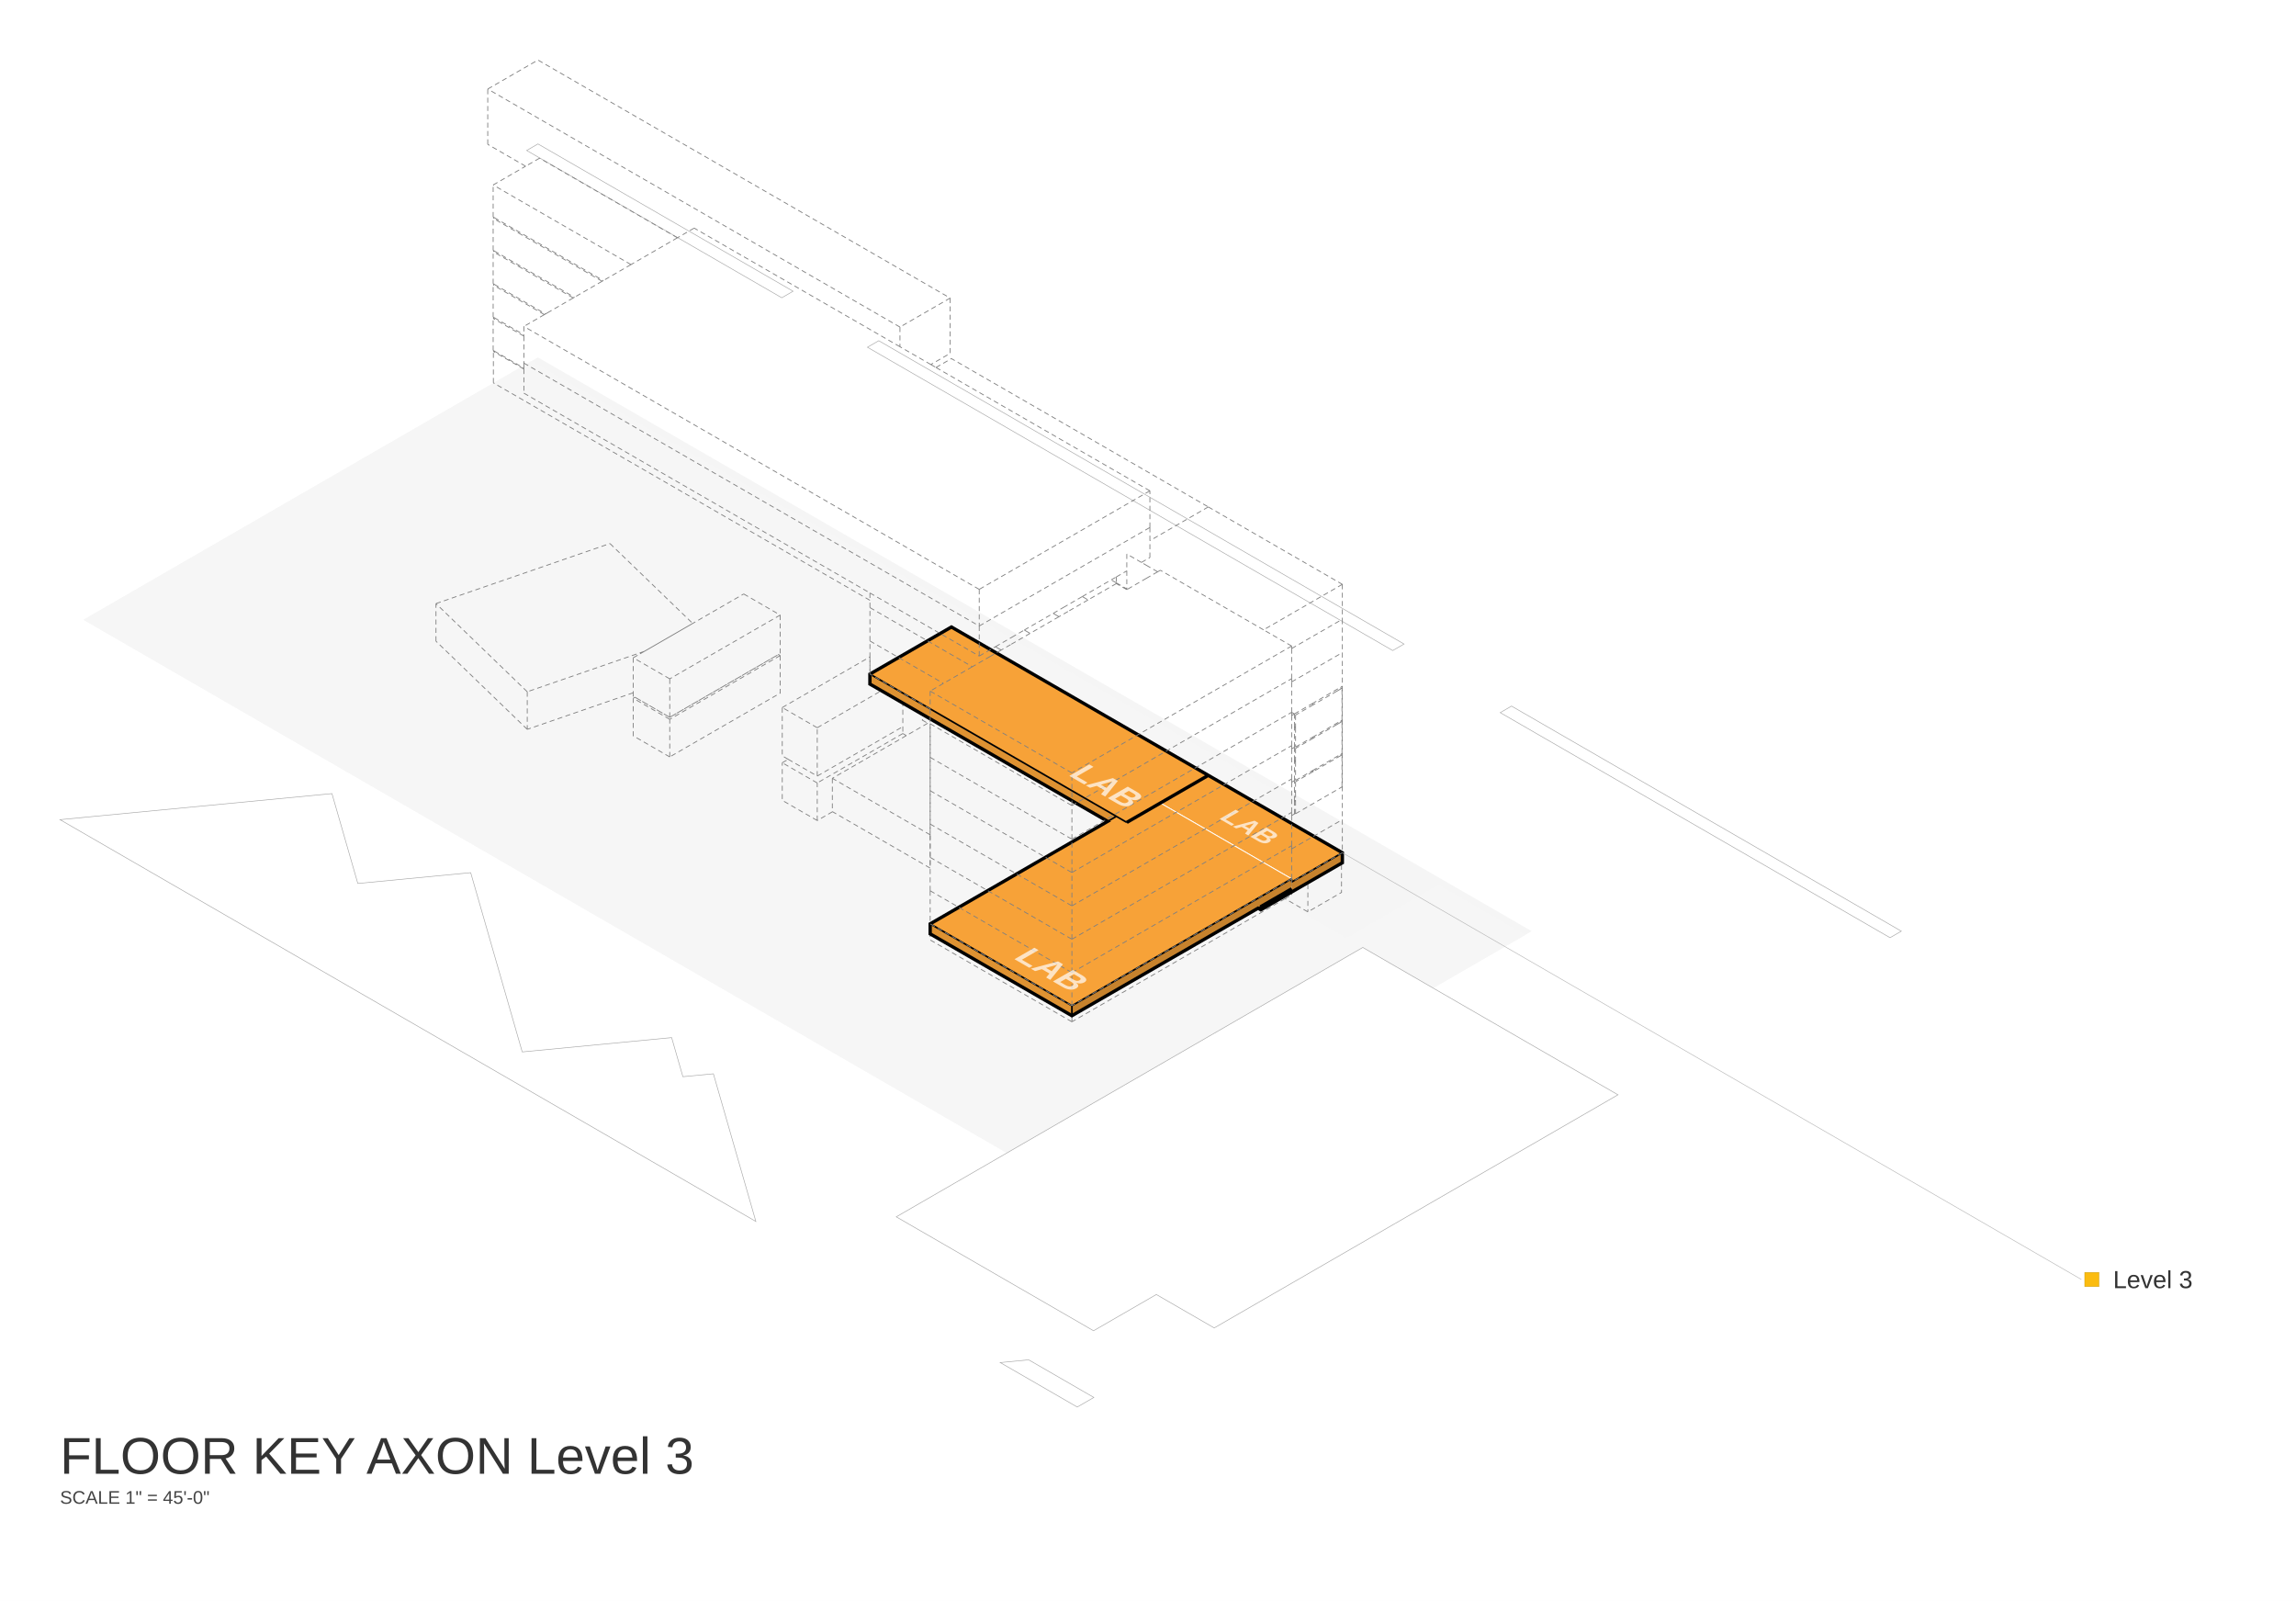
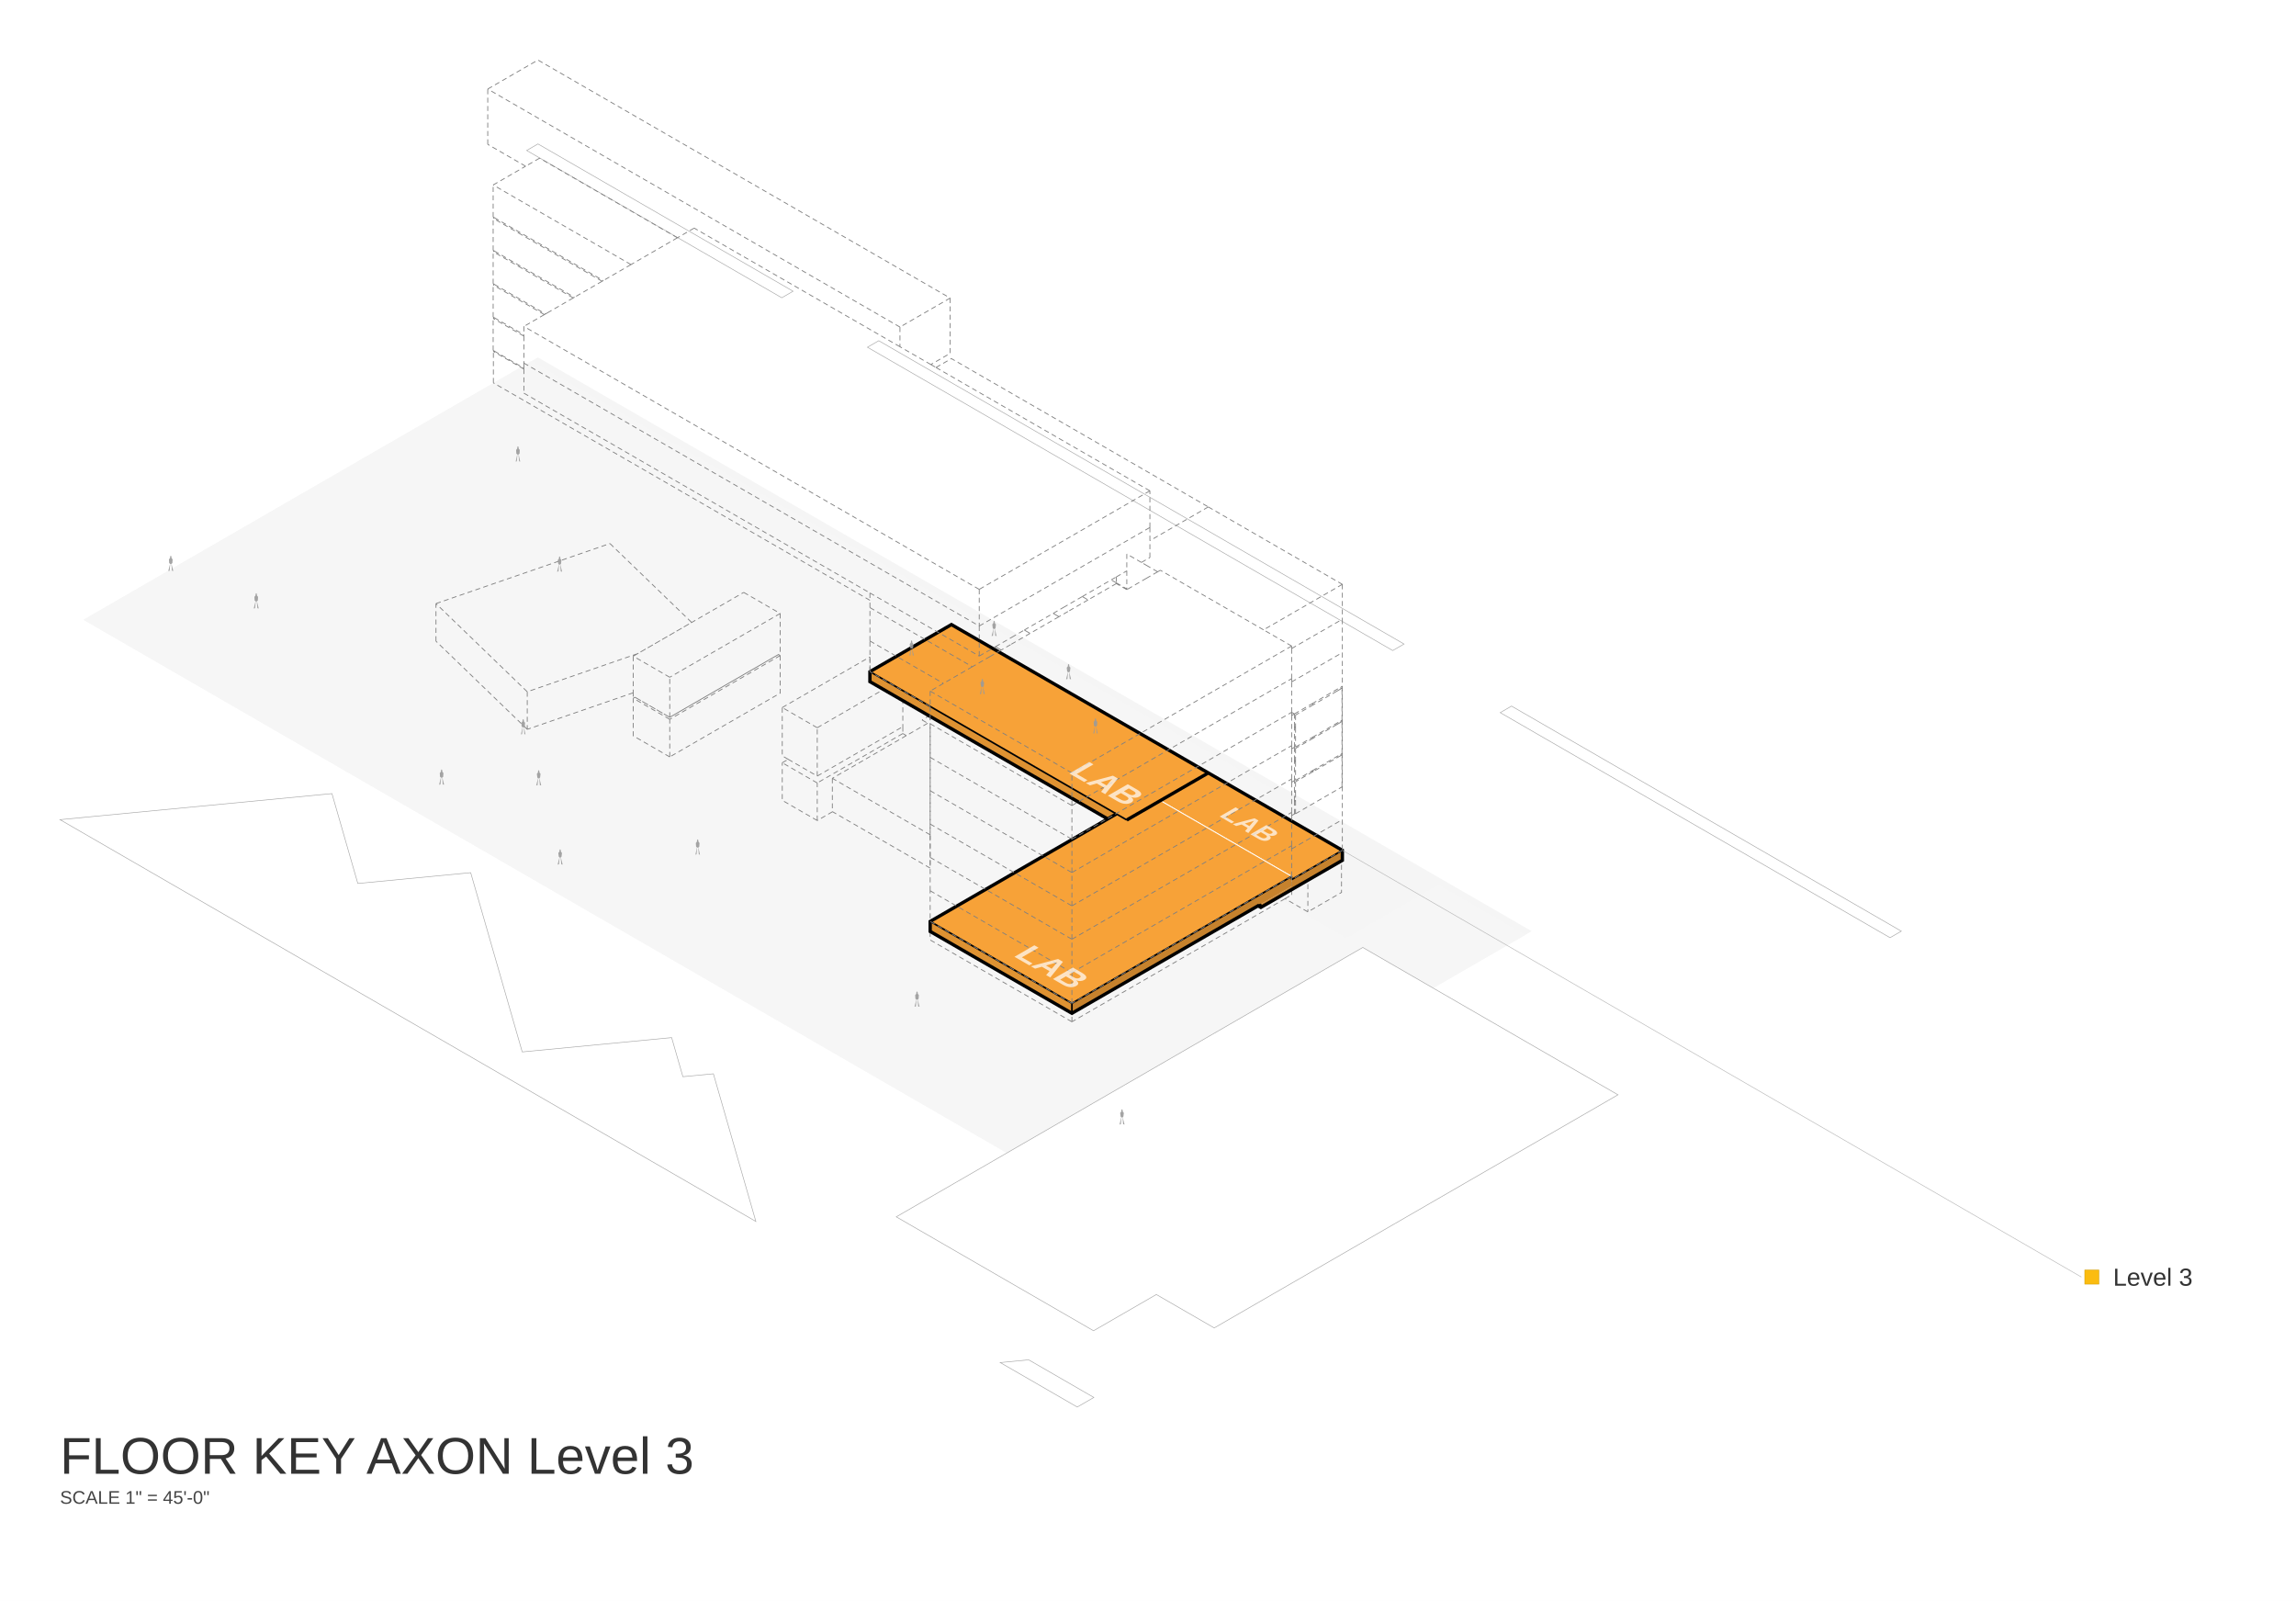
<svg xmlns="http://www.w3.org/2000/svg" width="1377" height="960" viewBox="0 0 1377 960">
  <rect width="100%" height="100%" fill="#FFFFFF" />
  <g id="AXON_SITE">
    <path id="AXK_L3_SITE" fill="#F5F5F5" stroke="none" stroke-width="0" fill-rule="evenodd" d="M646.061,715.731 L50.097,371.655 L322.635,214.307 L918.598,558.383 Z" />
    <path id="AXK_L3_BG_000" fill="#F6F6F6" stroke="none" stroke-width="0.35" fill-rule="evenodd" d="M318.848,216.493 L763.922,473.454 L762.217,474.439 L761.135,475.063 L708.615,505.386 L807.451,562.449 L859.972,532.126 L861.208,531.412 L862.758,530.517 L914.811,560.569 L646.061,715.731 L50.097,371.655 Z" />
  </g>
  <g id="AXON_CONTEXT">
    <path id="AXK_L3_CONTEXT_001" fill="#FFFFFF" stroke="#A6A6A6" stroke-width="0.35" fill-rule="evenodd" d="M36,491.515 L56.107,489.58 L199.09,475.88 L214.593,529.779 L282.293,523.291 L313.201,630.789 L402.814,622.201 L409.556,645.647 L427.854,643.897 L442.96,696.429 L453.323,732.454 Z M599.866,817.059 L616.934,815.423 L656.012,837.985 L646.061,843.73 Z" />
    <path id="AXK_L3_CONTEXT_002" fill="#FFFFFF" stroke="#A6A6A6" stroke-width="0.35" fill-rule="evenodd" d="M1133.523,562.296 L1048.607,513.27 L899.741,427.324 L906.519,423.41 L1140.301,558.383 Z" />
    <path id="AXK_L3_CONTEXT_003" fill="#FFFFFF" stroke="#A6A6A6" stroke-width="0.35" fill-rule="evenodd" d="M842.047,386.187 L835.268,390.101 L520.243,208.223 L527.022,204.309 Z M475.633,174.64 L468.855,178.554 L315.856,90.221 L322.635,86.308 Z" />
    <path id="AXK_L3_CONTEXT_004" fill="#FFFFFF" stroke="#A6A6A6" stroke-width="0.35" fill-rule="evenodd" d="M728.208,796.302 L693.49,776.258 L655.844,797.993 L538.982,730.523 L537.523,729.681 L572.769,709.332 L780.134,589.611 L808.024,573.509 L817.316,568.144 L970.355,656.5 Z" />
  </g>
  <g id="AXON_GHOST_BELOW">
-     <path id="AXK_L3_GHOST_BELOW" fill="none" stroke="#808080" stroke-width="0.5" stroke-dasharray="3 2" fill-rule="evenodd" d="M365.813,325.928 L415.436,373.844 L386.474,390.565 M386.474,390.565 L316.216,414.814 M316.216,414.814 L261.467,361.946 M261.467,361.946 L365.813,325.928 M261.467,384.487 L261.467,361.946 M316.216,414.814 L316.216,437.355 M316.216,437.355 L261.467,384.487 M386.474,390.565 L379.779,394.431 M379.779,394.431 L379.779,415.417 M379.779,415.417 L316.216,437.355 M380.833,418.095 L401.668,430.124 M401.668,430.124 L466.872,392.478 L467.927,393.087 M467.927,393.087 L401.668,431.342 M401.668,431.342 L379.779,418.704 M379.779,418.704 L380.833,418.095 M467.927,393.087 L467.927,415.628 L401.668,453.882 M401.668,453.882 L401.668,431.342 M446.038,356.176 L467.927,368.814 M467.927,368.814 L401.668,407.068 M401.668,407.068 L379.779,394.431 M379.779,394.431 L446.038,356.176 M467.927,368.814 L467.927,391.869 L401.668,430.124 M401.668,430.124 L401.668,407.068 M401.668,453.882 L379.779,441.245 L379.779,418.704 M401.668,430.124 L379.779,417.486 L379.779,415.417 M472.728,455.323 L490.135,465.373 M490.135,465.373 L541.455,435.743 M541.455,435.743 L541.455,439.869 M541.455,439.869 L541.455,439.869 M541.455,439.869 L490.135,469.499 M490.135,469.499 L469.155,457.386 M469.155,457.386 L472.728,455.323 M490.135,492.04 L490.135,469.499 M541.455,439.869 L543.574,441.092 M543.574,441.092 L499.186,466.719 M499.186,466.719 L499.186,486.683 M499.186,486.683 L499.3,486.748 M499.3,486.748 L490.135,492.04 M490.135,492.04 L469.155,479.927 L469.155,457.386 M490.135,465.373 L490.135,436.391 M490.135,436.391 L533.804,411.179 M533.804,411.179 L541.455,415.596 M541.455,415.596 L541.455,435.743 M521.725,393.927 L521.725,404.205 L533.804,411.179 M490.135,436.391 L469.155,424.278 M469.155,424.278 L521.725,393.927 M541.455,415.596 L557.858,425.066 L557.858,428.909 M557.858,428.909 L552.984,431.722 M552.984,431.722 L556.394,433.691 M556.394,433.691 L543.574,441.092 M543.574,441.092 L541.455,439.869 M557.858,428.909 L557.858,433.982 L557.858,454.14 L557.858,474.14 L557.858,494.14 L557.858,500.593 M557.858,500.593 L499.186,466.719 M472.728,455.323 L469.155,453.26 L469.155,424.278 M557.858,500.593 L557.858,514.141 L557.858,520.556 L499.3,486.748 M804.56,513.556 L784.375,525.209 M784.375,525.209 L782.716,524.251 M782.716,524.251 L802.9,512.598 L804.56,513.556 M770.696,538.913 L774.642,536.635 M774.642,536.635 L774.642,528.913 M774.642,528.913 L782.716,524.251 M784.375,525.209 L784.375,546.81 M784.375,546.81 L770.696,538.913 M804.56,513.556 L804.56,535.157 L784.375,546.81 M770.696,538.913 L642.86,612.718 M642.86,612.718 L642.86,603.07 M642.86,603.07 L774.642,526.986 L774.642,528.913 M642.86,612.718 L557.858,563.642 L557.858,553.994 L642.86,603.07" />
+     <path id="AXK_L3_GHOST_BELOW" fill="none" stroke="#808080" stroke-width="0.5" stroke-dasharray="3 2" fill-rule="evenodd" d="M365.813,325.928 L414.823,373.253 L382.405,391.969 M382.405,391.969 L316.216,414.814 M316.216,414.814 L261.467,361.946 M261.467,361.946 L365.813,325.928 M261.467,384.487 L261.467,361.946 M316.216,414.814 L316.216,437.355 M316.216,437.355 L261.467,384.487 M382.405,391.969 L379.779,393.486 M379.779,393.486 L379.779,415.417 M379.779,415.417 L316.216,437.355 M380.833,418.095 L401.668,430.124 M401.668,430.124 L466.872,392.478 L467.927,393.087 M467.927,393.087 L401.668,431.342 M401.668,431.342 L379.779,418.704 M379.779,418.704 L380.833,418.095 M467.927,393.087 L467.927,415.628 L401.668,453.882 M401.668,453.882 L401.668,431.342 M446.038,355.231 L467.927,367.869 M467.927,367.869 L401.668,406.123 M401.668,406.123 L379.779,393.486 M379.779,393.486 L446.038,355.231 M467.927,367.869 L467.927,391.869 L401.668,430.124 M401.668,430.124 L401.668,406.123 M401.668,453.882 L379.779,441.245 L379.779,418.704 M401.668,430.124 L379.779,417.486 L379.779,415.417 M472.728,455.323 L490.135,465.373 M490.135,465.373 L541.455,435.743 M541.455,435.743 L541.455,439.869 M541.455,439.869 L541.455,439.869 M541.455,439.869 L490.135,469.499 M490.135,469.499 L469.155,457.386 M469.155,457.386 L472.728,455.323 M490.135,492.04 L490.135,469.499 M541.455,439.869 L543.574,441.092 M543.574,441.092 L499.186,466.719 M499.186,466.719 L499.186,486.683 M499.186,486.683 L499.3,486.748 M499.3,486.748 L490.135,492.04 M490.135,492.04 L469.155,479.927 L469.155,457.386 M490.135,465.373 L490.135,436.391 M490.135,436.391 L535.064,410.451 M535.064,410.451 L541.455,414.142 M541.455,414.142 L541.455,435.743 M521.725,393.927 L521.725,402.751 L535.064,410.451 M490.135,436.391 L469.155,424.278 M469.155,424.278 L521.725,393.927 M541.455,414.142 L557.858,423.612 L557.858,428.909 M557.858,428.909 L552.984,431.722 M552.984,431.722 L556.394,433.691 M556.394,433.691 L543.574,441.092 M543.574,441.092 L541.455,439.869 M557.858,428.909 L557.858,433.982 L557.858,454.14 L557.858,474.14 L557.858,494.14 L557.858,500.593 M557.858,500.593 L499.186,466.719 M472.728,455.323 L469.155,453.26 L469.155,424.278 M557.858,500.593 L557.858,514.141 L557.858,520.556 L499.3,486.748 M804.56,513.556 L784.375,525.209 M784.375,525.209 L781.456,523.524 M781.456,523.524 L801.641,511.871 L804.56,513.556 M770.696,538.913 L774.642,536.635 M774.642,536.635 L774.642,527.459 M774.642,527.459 L781.456,523.524 M784.375,525.209 L784.375,546.81 M784.375,546.81 L770.696,538.913 M804.56,513.556 L804.56,535.157 L784.375,546.81 M770.696,538.913 L642.86,612.718 M642.86,612.718 L642.86,601.616 M642.86,601.616 L774.642,525.532 L774.642,527.459 M642.86,612.718 L557.858,563.642 L557.858,552.54 L642.86,601.616" />
  </g>
  <g id="PD_PROGRAM">
-     <path id="AXK_L3_L3_L01_LAB_01_TOP" fill="#F7A238" stroke="#FFFFFF" stroke-width="0.5" fill-rule="evenodd" d="M724.667,464.931 L675.787,493.152 L521.725,404.205 L570.605,375.985 Z" />
-     <path id="AXK_L3_L3_L01_LAB_01_SIDE_001" fill="#DE9232" stroke="none" stroke-width="0" fill-rule="evenodd" d="M521.725,410.205 L521.725,404.205 L675.787,493.152 L669.514,489.53 L664.318,492.53 Z" />
-     <path id="AXK_L3_L3_L03_LAB_01_TOP" fill="#F7A238" stroke="#FFFFFF" stroke-width="0.5" fill-rule="evenodd" d="M805.064,511.348 L774.642,528.913 L774.642,526.986 L695.913,481.532 L724.667,464.931 Z" />
-     <path id="AXK_L3_L3_L03_LAB_01_SIDE_003" fill="#C6822D" stroke="none" stroke-width="0" fill-rule="evenodd" d="M805.064,511.348 L805.064,517.349 L756.185,545.569 L756.185,543.642 L774.642,532.986 L774.642,528.913 Z" />
-     <path id="AXK_L3_L3_L03_LAB_01_SIDE_002" fill="#DE9232" stroke="none" stroke-width="0" fill-rule="evenodd" d="M756.185,545.569 L754.516,544.606 L756.185,543.642 Z" />
-     <path id="AXK_L3_L3_L02_LAB_01_TOP" fill="#F7A238" stroke="#FFFFFF" stroke-width="0.5" fill-rule="evenodd" d="M774.642,526.986 L642.86,603.07 L557.858,553.994 L669.514,489.53 L675.787,493.152 L695.913,481.532 Z" />
-     <path id="AXK_L3_L3_L02_LAB_01_SIDE_002" fill="#C6822D" stroke="none" stroke-width="0" fill-rule="evenodd" d="M774.642,526.986 L774.642,532.986 L642.86,609.07 L642.86,603.07 Z" />
-     <path id="AXK_L3_L3_L02_LAB_01_SIDE_001" fill="#DE9232" stroke="none" stroke-width="0" fill-rule="evenodd" d="M557.858,559.994 L642.86,609.07 L642.86,603.07 L557.858,553.994 Z" />
-     <path id="AXK_L3_FOLDS" fill="none" stroke="#000000" stroke-width="1" fill-rule="evenodd" d="M774.642,526.986 L642.86,603.07 M642.86,603.07 L557.858,553.994 M557.858,553.994 L664.318,492.53 M664.318,492.53 L669.514,489.53 M669.514,489.53 L675.787,493.152 M675.787,493.152 L695.913,481.532 L724.667,464.931 M724.667,464.931 L805.064,511.348 M805.064,511.348 L774.642,528.913 M774.642,528.913 L774.642,526.986 M724.667,464.931 L675.787,493.152 M675.787,493.152 L521.725,404.205 M521.725,404.205 L570.605,375.985 L724.667,464.931 M557.858,559.994 L557.858,553.994 M642.86,603.07 L642.86,609.07 M642.86,609.07 L557.858,559.994 M756.185,545.569 L754.516,544.606 M754.516,544.606 L755.958,543.773 M755.958,543.773 L756.185,543.642 M756.185,543.642 L756.185,545.569 M521.725,410.205 L521.725,404.205 M669.514,489.53 L664.318,492.53 L664.318,492.53 M664.318,492.53 L521.725,410.205 M805.064,511.348 L805.064,517.349 L756.185,545.569 M756.185,543.642 L774.642,532.986 L755.958,543.773 M754.516,544.606 L642.86,609.07" />
-     <path id="AXK_L3_OUTLINE" fill="none" stroke="#000000" stroke-width="2" fill-rule="evenodd" d="M756.185,545.569 L754.516,544.606 L642.86,609.07 L557.858,559.994 L557.858,553.994 L664.318,492.53 L521.725,410.205 L521.725,404.205 L570.605,375.985 L724.667,464.931 L805.064,511.348 L805.064,517.349 Z M724.667,464.931 L675.787,493.152 L695.913,481.532 Z M774.642,532.986 L755.958,543.773 L756.185,543.642 Z" />
+     <path id="AXK_L3_L3_L01_LAB_01_TOP" fill="#F7A238" stroke="#FFFFFF" stroke-width="0.5" fill-rule="evenodd" d="M724.667,463.477 L675.787,491.698 L521.725,402.751 L570.605,374.531 Z" />
+     <path id="AXK_L3_L3_L01_LAB_01_SIDE_001" fill="#DE9232" stroke="none" stroke-width="0" fill-rule="evenodd" d="M521.725,408.751 L521.725,402.751 L675.787,491.698 L669.514,488.076 L664.318,491.076 Z" />
+     <path id="AXK_L3_L3_L03_LAB_01_TOP" fill="#F7A238" stroke="#FFFFFF" stroke-width="0.5" fill-rule="evenodd" d="M805.064,509.894 L774.642,527.459 L774.642,525.532 L695.913,480.078 L724.667,463.477 Z" />
+     <path id="AXK_L3_L3_L03_LAB_01_SIDE_003" fill="#C6822D" stroke="none" stroke-width="0" fill-rule="evenodd" d="M805.064,509.894 L805.064,515.894 L756.185,544.115 L756.185,542.188 L774.642,531.532 L774.642,527.459 Z" />
+     <path id="AXK_L3_L3_L03_LAB_01_SIDE_002" fill="#DE9232" stroke="none" stroke-width="0" fill-rule="evenodd" d="M756.185,544.115 L754.516,543.151 L756.185,542.188 Z" />
+     <path id="AXK_L3_L3_L02_LAB_01_TOP" fill="#F7A238" stroke="#FFFFFF" stroke-width="0.5" fill-rule="evenodd" d="M774.642,525.532 L642.86,601.616 L557.858,552.54 L669.514,488.076 L675.787,491.698 L695.913,480.078 Z" />
+     <path id="AXK_L3_L3_L02_LAB_01_SIDE_002" fill="#C6822D" stroke="none" stroke-width="0" fill-rule="evenodd" d="M774.642,525.532 L774.642,531.532 L642.86,607.616 L642.86,601.616 Z" />
+     <path id="AXK_L3_L3_L02_LAB_01_SIDE_001" fill="#DE9232" stroke="none" stroke-width="0" fill-rule="evenodd" d="M557.858,558.54 L642.86,607.616 L642.86,601.616 L557.858,552.54 Z" />
+     <path id="AXK_L3_FOLDS" fill="none" stroke="#000000" stroke-width="1" fill-rule="evenodd" d="M774.642,525.532 L642.86,601.616 M642.86,601.616 L557.858,552.54 M557.858,552.54 L669.514,488.076 M669.514,488.076 L675.787,491.698 M675.787,491.698 L695.913,480.078 L724.667,463.477 M724.667,463.477 L805.064,509.894 M805.064,509.894 L774.642,527.459 M774.642,527.459 L774.642,525.532 M724.667,463.477 L675.787,491.698 M675.787,491.698 L521.725,402.751 M521.725,402.751 L570.605,374.531 L724.667,463.477 M557.858,558.54 L557.858,552.54 M642.86,601.616 L642.86,607.616 M642.86,607.616 L557.858,558.54 M756.185,544.115 L754.516,543.151 M754.516,543.151 L756.185,542.188 M756.185,542.188 L756.185,544.115 M521.725,408.751 L521.725,402.751 M669.514,488.076 L664.318,491.076 L521.725,408.751 M805.064,509.894 L805.064,515.894 L756.185,544.115 M754.516,543.151 L642.86,607.616" />
+     <path id="AXK_L3_OUTLINE" fill="none" stroke="#000000" stroke-width="2" fill-rule="evenodd" d="M756.185,544.115 L754.516,543.151 L642.86,607.616 L557.858,558.54 L557.858,552.54 L669.514,488.076 L664.318,491.076 L521.725,408.751 L521.725,402.751 L570.605,374.531 L724.667,463.477 L805.064,509.894 L805.064,515.894 Z M724.667,463.477 L675.787,491.698 L695.913,480.078 Z" />
+   </g>
+   <g id="ENTOURAGE">
+     <path id="AXK_L3_PERSON_001" fill="#9A9A9A" stroke="none" stroke-width="0" opacity="0.9" fill-rule="evenodd" d="M309.271,276.804 L310.204,272.572 L311.065,272.572 L311.998,276.804 L311.304,276.62 L310.97,272.572 L311.592,272.02 L311.735,269.812 L311.113,269.076 L311.017,268.524 L311.017,268.064 L310.635,267.604 L310.252,268.064 L310.252,268.524 L310.156,269.076 L309.534,269.812 L309.678,272.02 L310.3,272.572 L309.965,276.62 Z" />
+     <path id="AXK_L3_PERSON_002" fill="#9A9A9A" stroke="none" stroke-width="0" opacity="0.9" fill-rule="evenodd" d="M100.918,342.411 L101.995,338.179 L102.856,338.179 L103.932,342.411 L103.095,342.227 L102.76,338.179 L103.382,337.627 L103.526,335.419 L102.904,334.683 L102.808,334.131 L102.808,333.671 L102.425,333.211 L102.042,333.671 L102.042,334.131 L101.947,334.683 L101.325,335.419 L101.468,337.627 L102.09,338.179 L101.755,342.227 Z" />
+     <path id="AXK_L3_PERSON_003" fill="#9A9A9A" stroke="none" stroke-width="0" opacity="0.9" fill-rule="evenodd" d="M334.119,342.822 L335.195,338.59 L336.057,338.59 L337.133,342.822 L336.296,342.638 L335.961,338.59 L336.463,338.038 L336.726,335.83 L336.104,335.094 L336.009,334.542 L336.009,334.082 L335.626,333.622 L335.243,334.082 L335.243,334.542 L335.148,335.094 L334.526,335.83 L334.789,338.038 L335.291,338.59 L334.956,342.638 Z" />
+     <path id="AXK_L3_PERSON_004" fill="#9A9A9A" stroke="none" stroke-width="0" opacity="0.9" fill-rule="evenodd" d="M155.183,364.893 L154.106,360.661 L153.245,360.661 L152.169,364.893 L153.006,364.709 L153.341,360.661 L152.719,360.108 L152.575,357.9 L153.197,357.164 L153.293,356.612 L153.293,356.152 L153.676,355.692 L154.059,356.152 L154.059,356.612 L154.154,357.164 L154.776,357.9 L154.633,360.108 L154.011,360.661 L154.346,364.709 Z" />
+     <path id="AXK_L3_PERSON_005" fill="#9A9A9A" stroke="none" stroke-width="0" opacity="0.9" fill-rule="evenodd" d="M594.704,381.417 L595.781,377.185 L596.642,377.185 L597.718,381.417 L596.881,381.233 L596.546,377.185 L597.049,376.633 L597.312,374.425 L596.69,373.689 L596.594,373.137 L596.594,372.677 L596.211,372.217 L595.829,372.677 L595.829,373.137 L595.733,373.689 L595.111,374.425 L595.374,376.633 L595.877,377.185 L595.542,381.233 Z" />
+     <path id="AXK_L3_PERSON_006" fill="#9A9A9A" stroke="none" stroke-width="0" opacity="0.9" fill-rule="evenodd" d="M545.355,393.158 L546.288,388.926 L547.149,388.926 L548.082,393.158 L547.388,392.974 L547.053,388.926 L547.675,388.374 L547.819,386.166 L547.197,385.43 L547.101,384.878 L547.101,384.418 L546.718,383.958 L546.335,384.418 L546.335,384.878 L546.24,385.43 L545.618,386.166 L545.761,388.374 L546.383,388.926 L546.048,392.974 Z" />
+     <path id="AXK_L3_PERSON_007" fill="#9A9A9A" stroke="none" stroke-width="0" opacity="0.9" fill-rule="evenodd" d="M639.356,407.356 L640.432,403.124 L641.294,403.124 L642.37,407.356 L641.533,407.172 L641.198,403.124 L641.7,402.572 L641.963,400.364 L641.341,399.628 L641.246,399.076 L641.246,398.616 L640.863,398.156 L640.48,398.616 L640.48,399.076 L640.385,399.628 L639.763,400.364 L640.026,402.572 L640.528,403.124 L640.193,407.172 Z" />
+     <path id="AXK_L3_PERSON_008" fill="#9A9A9A" stroke="none" stroke-width="0" opacity="0.9" fill-rule="evenodd" d="M587.62,416.244 L588.697,412.012 L589.558,412.012 L590.634,416.244 L589.797,416.06 L589.462,412.012 L589.964,411.46 L590.228,409.252 L589.606,408.516 L589.51,407.964 L589.51,407.504 L589.127,407.044 L588.745,407.504 L588.745,407.964 L588.649,408.516 L588.027,409.252 L588.29,411.46 L588.792,412.012 L588.458,416.06 Z" />
+     <path id="AXK_L3_PERSON_009" fill="#9A9A9A" stroke="none" stroke-width="0" opacity="0.9" fill-rule="evenodd" d="M658.36,439.878 L657.428,435.646 L656.566,435.646 L655.634,439.878 L656.327,439.694 L656.662,435.646 L656.04,435.094 L655.897,432.886 L656.519,432.15 L656.614,431.598 L656.614,431.138 L656.997,430.678 L657.38,431.138 L657.38,431.598 L657.475,432.15 L658.097,432.886 L657.954,435.094 L657.332,435.646 L657.667,439.694 Z" />
+     <path id="AXK_L3_PERSON_010" fill="#9A9A9A" stroke="none" stroke-width="0" opacity="0.9" fill-rule="evenodd" d="M315.155,440.386 L314.222,436.154 L313.361,436.154 L312.428,440.386 L313.122,440.202 L313.457,436.154 L312.835,435.602 L312.691,433.394 L313.313,432.658 L313.409,432.106 L313.409,431.646 L313.792,431.185 L314.174,431.646 L314.174,432.106 L314.27,432.658 L314.892,433.394 L314.748,435.602 L314.127,436.154 L314.461,440.202 Z" />
+     <path id="AXK_L3_PERSON_011" fill="#9A9A9A" stroke="none" stroke-width="0" opacity="0.9" fill-rule="evenodd" d="M263.341,470.564 L264.417,466.332 L265.278,466.332 L266.355,470.564 L265.518,470.38 L265.183,466.332 L265.805,465.78 L265.948,463.572 L265.326,462.836 L265.23,462.284 L265.23,461.824 L264.848,461.364 L264.465,461.824 L264.465,462.284 L264.369,462.836 L263.747,463.572 L263.891,465.78 L264.513,466.332 L264.178,470.38 Z" />
+     <path id="AXK_L3_PERSON_012" fill="#9A9A9A" stroke="none" stroke-width="0" opacity="0.9" fill-rule="evenodd" d="M324.591,470.999 L323.514,466.767 L322.653,466.767 L321.577,470.999 L322.414,470.815 L322.749,466.767 L322.246,466.215 L321.983,464.007 L322.605,463.271 L322.701,462.719 L322.701,462.259 L323.084,461.799 L323.466,462.259 L323.466,462.719 L323.562,463.271 L324.184,464.007 L323.921,466.215 L323.418,466.767 L323.753,470.815 Z" />
+     <path id="AXK_L3_PERSON_013" fill="#9A9A9A" stroke="none" stroke-width="0" opacity="0.9" fill-rule="evenodd" d="M419.788,512.494 L418.855,508.262 L417.994,508.262 L417.061,512.494 L417.755,512.31 L418.089,508.262 L417.468,507.71 L417.324,505.502 L417.946,504.766 L418.042,504.214 L418.042,503.754 L418.424,503.294 L418.807,503.754 L418.807,504.214 L418.903,504.766 L419.525,505.502 L419.381,507.71 L418.759,508.262 L419.094,512.31 Z" />
+     <path id="AXK_L3_PERSON_014" fill="#9A9A9A" stroke="none" stroke-width="0" opacity="0.9" fill-rule="evenodd" d="M334.433,518.464 L335.51,514.232 L336.371,514.232 L337.447,518.464 L336.61,518.28 L336.275,514.232 L336.777,513.68 L337.041,511.472 L336.419,510.736 L336.323,510.184 L336.323,509.724 L335.94,509.264 L335.557,509.724 L335.557,510.184 L335.462,510.736 L334.84,511.472 L335.103,513.68 L335.605,514.232 L335.27,518.28 Z" />
+     <path id="AXK_L3_PERSON_015" fill="#9A9A9A" stroke="none" stroke-width="0" opacity="0.9" fill-rule="evenodd" d="M548.468,603.688 L549.545,599.456 L550.406,599.456 L551.482,603.688 L550.645,603.504 L550.31,599.456 L550.932,598.904 L551.076,596.696 L550.454,595.96 L550.358,595.408 L550.358,594.948 L549.975,594.488 L549.593,594.948 L549.593,595.408 L549.497,595.96 L548.875,596.696 L549.018,598.904 L549.64,599.456 L549.305,603.504 Z" />
+     <path id="AXK_L3_PERSON_016" fill="#9A9A9A" stroke="none" stroke-width="0" opacity="0.9" fill-rule="evenodd" d="M674.417,674.334 L673.34,670.102 L672.479,670.102 L671.403,674.334 L672.24,674.15 L672.575,670.102 L672.072,669.55 L671.809,667.342 L672.431,666.606 L672.527,666.054 L672.527,665.594 L672.91,665.134 L673.292,665.594 L673.292,666.054 L673.388,666.606 L674.01,667.342 L673.747,669.55 L673.244,670.102 L673.579,674.15 Z" />
  </g>
  <g id="AXON_GHOST_ABOVE">
-     <path id="AXK_L3_GHOST_ABOVE" fill="none" stroke="#808080" stroke-width="0.5" stroke-dasharray="3 2" fill-rule="evenodd" d="M296.363,210.466 L314.193,220.759 M314.193,220.759 L314.193,221.294 M314.193,221.294 L295.899,210.733 M295.899,210.733 L296.363,210.466 M295.899,229.584 L295.899,210.733 M314.193,221.294 L314.193,235.75 M314.193,235.75 L521.725,355.568 M521.725,355.568 L521.725,359.958 M521.725,359.958 L295.899,229.584 M539.737,196.12 L292.517,53.388 M292.517,53.388 L322.635,36 L569.855,178.731 M569.855,178.731 L539.737,196.12 M292.517,86.554 L292.517,53.388 M539.737,196.12 L539.737,207.916 M539.737,207.916 L416.334,136.779 M416.334,136.779 L406.286,142.58 M406.286,142.58 L323.607,94.846 M323.607,94.846 L315.243,99.675 M315.243,99.675 L292.517,86.554 M296.458,190.521 L314.193,200.759 M314.193,200.759 L314.193,201.562 M314.193,201.562 L295.763,190.922 M295.763,190.922 L296.458,190.521 M295.763,210.119 L295.763,190.922 M314.193,201.562 L314.193,217.724 M314.193,217.724 L314.193,220.759 M296.363,210.466 L295.763,210.119 M295.763,170.922 L296.458,170.52 M296.458,170.52 L327.175,188.254 M327.175,188.254 L326.479,188.656 M326.479,188.656 L295.763,170.922 M343.8,178.656 L313.084,160.922 M295.763,190.119 L295.763,170.922 M326.479,188.656 L314.193,195.75 M314.193,195.75 L314.193,200.759 M296.458,190.521 L295.763,190.119 M295.763,150.922 L296.458,150.52 M296.458,150.52 L344.496,178.254 M344.496,178.254 L343.8,178.656 M313.084,160.922 L295.763,150.922 M361.121,168.656 L313.084,140.922 M295.763,170.119 L295.763,150.922 M343.8,178.656 L329.397,186.971 M329.397,186.971 L327.175,188.254 M296.458,170.52 L295.763,170.119 M295.763,130.922 L296.458,130.52 M296.458,130.52 L361.816,168.254 M361.816,168.254 L361.121,168.656 M313.084,140.922 L295.763,130.922 M295.763,150.119 L295.763,130.922 M361.121,168.656 L344.496,178.254 M296.458,150.52 L295.763,150.119 M295.763,110.922 L315.243,99.675 M406.286,142.58 L378.442,158.656 M378.442,158.656 L295.763,110.922 M521.725,404.205 L521.725,384.352 M521.725,384.352 L565.821,409.81 M565.821,409.81 L557.858,414.408 M557.858,414.408 L557.858,425.066 M557.858,425.066 L521.725,404.205 M295.763,130.119 L295.763,110.922 M378.442,158.656 L361.816,168.254 M296.458,130.52 L295.763,130.119 M521.725,384.352 L521.725,364.352 M521.725,364.352 L583.142,399.81 M583.142,399.81 L565.821,409.81 M569.855,178.731 L569.855,211.897 L558.257,218.592 M558.257,218.592 L539.737,207.916 M521.725,364.352 L521.725,359.958 M521.725,355.568 L587.284,393.418 M587.284,393.418 L596.998,387.81 M596.998,387.81 L598.566,388.715 M598.566,388.715 L600.463,389.81 M600.463,389.81 L593.857,393.624 M593.857,393.624 L583.142,399.81 M596.998,387.81 L606.701,382.208 M606.701,382.208 L614.319,377.81 M614.319,377.81 L614.962,378.181 M614.962,378.181 L617.783,379.81 M617.783,379.81 L606.108,386.551 M606.108,386.551 L600.463,389.81 M614.319,377.81 L631.64,367.81 M631.64,367.81 L633.271,368.751 M633.271,368.751 L635.104,369.81 M635.104,369.81 L617.783,379.81 M776.397,456.383 L777.001,456.732 M777.001,456.732 L777.001,467.959 M777.001,467.959 L786.725,462.346 M786.725,462.346 L787.42,462.747 M787.42,462.747 L777.001,468.763 M777.001,468.763 L777.001,475.293 M777.001,475.293 L776.31,474.894 M776.31,474.894 L776.31,468.096 M776.31,468.096 L776.31,456.333 M776.31,456.333 L776.397,456.383 M631.64,367.81 L637.697,364.313 M637.697,364.313 L649.097,357.731 M649.097,357.731 L649.518,357.974 M649.518,357.974 L652.561,359.731 M652.561,359.731 L640.49,366.7 M640.49,366.7 L635.104,369.81 M777.001,475.293 L777.001,479.832 M777.001,479.832 L776.31,480.231 M776.31,480.231 L776.31,474.894 M777.001,479.832 L777.001,480.1 M777.001,480.1 L776.31,480.499 M776.31,480.499 L776.31,480.231 M786.725,462.346 L787.061,462.151 M787.061,462.151 L787.757,462.553 M787.757,462.553 L787.42,462.747 M776.31,456.333 L776.31,455.944 M776.31,455.944 L777.001,456.343 M777.001,456.343 L777.001,456.732 M724.667,303.98 L689.635,324.206 M689.635,324.206 L689.635,316.962 M689.635,316.962 L689.635,316.3 M689.635,316.3 L689.635,294.326 M689.635,294.326 L561.351,220.376 M561.351,220.376 L570.605,215.033 L724.667,303.98 M666.418,347.731 L669.514,345.943 M669.514,345.943 L669.514,349.518 M669.514,349.518 L666.418,347.731 M776.31,455.944 L776.31,448.096 M776.31,448.096 L776.31,435.944 M776.31,435.944 L777.001,436.343 M777.001,436.343 L777.001,447.959 M777.001,447.959 L787.061,442.151 M787.061,442.151 L787.123,442.187 M787.123,442.187 L787.164,442.21 M787.164,442.21 L787.242,442.255 M787.242,442.255 L787.757,442.553 M787.757,442.553 L777.001,448.762 M777.001,448.762 L777.001,456.343 M787.061,462.151 L804.155,452.282 M804.155,452.282 L804.155,453.086 M804.155,453.086 L787.757,462.553 M649.097,357.731 L666.418,347.731 M669.514,349.518 L675.787,353.14 M675.787,353.14 L675.787,353.565 M675.787,353.565 L669.514,349.943 M669.514,349.943 L652.561,359.731 M587.284,353.418 L314.193,195.75 M558.257,218.592 L561.351,220.376 M689.635,294.326 L587.284,353.418 M776.31,435.944 L776.31,428.096 M776.31,428.096 L786.834,422.02 M786.834,422.02 L787.757,422.553 M787.757,422.553 L777.001,428.762 M777.001,428.762 L777.001,436.343 M787.061,442.151 L804.155,432.282 M804.155,432.282 L804.155,433.085 M804.155,433.085 L801.812,434.438 M801.812,434.438 L787.757,442.553 M805.064,511.348 L774.642,528.913 L774.642,526.986 M774.642,526.986 L774.642,509.059 M774.642,509.059 L805.064,491.495 M805.064,491.495 L805.064,511.348 M777.001,480.1 L777.001,487.697 M777.001,487.697 L776.31,488.096 M776.31,488.096 L774.642,489.059 M776.31,488.096 L776.31,480.499 M786.834,422.02 L804.155,412.02 M804.155,412.02 L804.155,413.085 M804.155,413.085 L801.812,414.438 M801.812,414.438 L787.757,422.553 M314.193,217.724 L587.284,375.392 M587.284,375.392 L587.284,393.418 M804.846,471.621 L804.846,452.687 M804.846,452.687 L804.155,453.086 M804.155,452.282 L804.846,451.883 M804.846,451.883 L804.846,451.621 M804.846,451.621 L805.064,451.495 M805.064,451.495 L805.064,471.495 M805.064,471.495 L804.846,471.621 M805.064,471.495 L805.064,491.495 M774.642,509.059 L774.642,507.133 M774.642,507.133 L774.642,489.059 M777.001,487.697 L777.001,487.96 M777.001,487.96 L804.846,471.884 M804.846,471.884 L804.846,471.621 M587.284,353.418 L587.284,375.392 M804.846,451.621 L804.846,432.686 M804.846,432.686 L804.155,433.085 M804.155,432.282 L804.846,431.883 M804.846,431.883 L804.846,431.621 M804.846,431.621 L805.064,431.495 M805.064,431.495 L805.064,451.495 M675.787,353.14 L676.156,353.353 M676.156,353.353 L675.787,353.565 M804.846,431.621 L804.846,412.686 M804.846,412.686 L804.155,413.085 M804.155,412.02 L805.064,411.495 M805.064,411.495 L805.064,431.495 M774.642,489.059 L774.642,487.133 M774.642,487.133 L774.642,469.059 M774.642,469.059 L776.31,468.096 M669.514,345.943 L675.787,342.321 M675.787,342.321 L675.787,353.14 M774.642,469.059 L774.642,467.133 M774.642,467.133 L774.642,449.059 M774.642,449.059 L776.31,448.096 M774.642,526.986 L642.86,603.07 M642.86,603.07 L642.86,583.216 M642.86,583.216 L774.642,507.133 M774.642,449.059 L774.642,447.133 M774.642,447.133 L774.642,429.059 M774.642,429.059 L776.31,428.096 M642.86,583.216 L642.86,563.216 M642.86,563.216 L774.642,487.133 M776.31,428.096 L774.642,427.132 M774.642,427.132 L774.642,408.901 M774.642,408.901 L805.064,391.337 M805.064,391.337 L805.064,411.495 M805.064,350.397 L757.807,377.681 M757.807,377.681 L695.913,341.946 M695.913,341.946 L694.29,342.883 M694.29,342.883 L688.337,339.446 M688.337,339.446 L684.552,337.261 M684.552,337.261 L689.635,334.327 M689.635,334.327 L689.635,324.206 M724.667,303.98 L805.064,350.397 M774.642,429.059 L774.642,427.132 M642.86,603.07 L557.858,553.994 L557.858,534.141 M557.858,534.141 L642.86,583.216 M587.284,375.392 L689.635,316.3 M684.552,337.261 L675.787,332.2 M675.787,332.2 L675.787,342.321 M642.86,563.216 L642.86,543.216 M642.86,543.216 L774.642,467.133 M774.642,408.901 L774.642,406.975 M774.642,406.975 L774.642,388.901 M774.642,388.901 L805.064,371.337 M805.064,371.337 L805.064,391.337 M694.29,342.883 L687.61,346.74 M687.61,346.74 L676.156,353.353 M557.858,534.141 L557.858,514.141 M557.858,514.141 L642.86,563.216 M642.86,543.216 L642.86,523.216 M642.86,523.216 L774.642,447.133 M805.064,350.397 L805.064,371.337 M774.642,388.901 L774.642,387.4 M774.642,387.4 L757.807,377.681 M557.858,514.141 L557.858,494.14 M557.858,494.14 L642.86,543.216 M642.86,523.216 L642.86,503.216 M642.86,503.216 L774.642,427.132 M774.642,387.4 L642.86,463.483 M642.86,463.483 L557.858,414.408 M557.858,494.14 L557.858,474.14 M557.858,474.14 L642.86,523.216 M642.86,503.216 L642.86,483.058 M642.86,483.058 L774.642,406.975 M557.858,474.14 L557.858,454.14 M557.858,454.14 L642.86,503.216 M642.86,483.058 L642.86,463.483 M557.858,454.14 L557.858,433.982 M557.858,433.982 L642.86,483.058 M557.858,425.066 L557.858,433.982" />
+     <path id="AXK_L3_GHOST_ABOVE" fill="none" stroke="#808080" stroke-width="0.5" stroke-dasharray="3 2" fill-rule="evenodd" d="M296.363,210.466 L314.193,220.759 M314.193,220.759 L314.193,221.294 M314.193,221.294 L295.899,210.733 M295.899,210.733 L296.363,210.466 M295.899,229.584 L295.899,210.733 M314.193,221.294 L314.193,235.75 M314.193,235.75 L521.725,355.568 M521.725,355.568 L521.725,359.958 M521.725,359.958 L295.899,229.584 M539.737,196.12 L292.517,53.388 M292.517,53.388 L322.635,36 L569.855,178.731 M569.855,178.731 L539.737,196.12 M292.517,86.554 L292.517,53.388 M539.737,196.12 L539.737,207.916 M539.737,207.916 L416.334,136.779 M416.334,136.779 L406.286,142.58 M406.286,142.58 L323.607,94.846 M323.607,94.846 L315.243,99.675 M315.243,99.675 L292.517,86.554 M296.458,190.521 L314.193,200.759 M314.193,200.759 L314.193,201.562 M314.193,201.562 L295.763,190.922 M295.763,190.922 L296.458,190.521 M295.763,210.119 L295.763,190.922 M314.193,201.562 L314.193,217.724 M314.193,217.724 L314.193,220.759 M296.363,210.466 L295.763,210.119 M295.763,170.922 L296.458,170.52 M296.458,170.52 L327.175,188.254 M327.175,188.254 L326.479,188.656 M326.479,188.656 L295.763,170.922 M343.8,178.656 L313.084,160.922 M295.763,190.119 L295.763,170.922 M326.479,188.656 L314.193,195.75 M314.193,195.75 L314.193,200.759 M296.458,190.521 L295.763,190.119 M295.763,150.922 L296.458,150.52 M296.458,150.52 L344.496,178.254 M344.496,178.254 L343.8,178.656 M313.084,160.922 L295.763,150.922 M361.121,168.656 L313.084,140.922 M295.763,170.119 L295.763,150.922 M343.8,178.656 L329.397,186.971 M329.397,186.971 L327.175,188.254 M296.458,170.52 L295.763,170.119 M295.763,130.922 L296.458,130.52 M296.458,130.52 L361.816,168.254 M361.816,168.254 L361.121,168.656 M313.084,140.922 L295.763,130.922 M295.763,150.119 L295.763,130.922 M361.121,168.656 L344.496,178.254 M296.458,150.52 L295.763,150.119 M295.763,110.922 L315.243,99.675 M406.286,142.58 L378.442,158.656 M378.442,158.656 L295.763,110.922 M295.763,130.119 L295.763,110.922 M378.442,158.656 L361.816,168.254 M296.458,130.52 L295.763,130.119 M521.725,402.751 L521.725,384.352 M521.725,384.352 L565.821,409.81 M565.821,409.81 L557.858,414.408 M557.858,414.408 L557.858,423.612 M557.858,423.612 L521.725,402.751 M521.725,384.352 L521.725,364.352 M521.725,364.352 L583.142,399.81 M583.142,399.81 L565.821,409.81 M569.855,178.731 L569.855,211.897 L558.257,218.592 M558.257,218.592 L539.737,207.916 M521.725,364.352 L521.725,359.958 M521.725,355.568 L587.284,393.418 M587.284,393.418 L596.998,387.81 M596.998,387.81 L598.566,388.715 M598.566,388.715 L600.463,389.81 M600.463,389.81 L593.857,393.624 M593.857,393.624 L583.142,399.81 M596.998,387.81 L606.701,382.208 M606.701,382.208 L614.319,377.81 M614.319,377.81 L614.962,378.181 M614.962,378.181 L617.783,379.81 M617.783,379.81 L606.108,386.551 M606.108,386.551 L600.463,389.81 M614.319,377.81 L631.64,367.81 M631.64,367.81 L633.271,368.751 M633.271,368.751 L635.104,369.81 M635.104,369.81 L617.783,379.81 M776.397,456.383 L777.001,456.732 M777.001,456.732 L777.001,467.959 M777.001,467.959 L786.725,462.346 M786.725,462.346 L787.42,462.747 M787.42,462.747 L777.001,468.763 M777.001,468.763 L777.001,475.293 M777.001,475.293 L776.31,474.894 M776.31,474.894 L776.31,468.096 M776.31,468.096 L776.31,456.333 M776.31,456.333 L776.397,456.383 M631.64,367.81 L637.697,364.313 M637.697,364.313 L649.097,357.731 M649.097,357.731 L649.518,357.974 M649.518,357.974 L652.561,359.731 M652.561,359.731 L640.49,366.7 M640.49,366.7 L635.104,369.81 M777.001,475.293 L777.001,479.832 M777.001,479.832 L776.31,480.231 M776.31,480.231 L776.31,474.894 M777.001,479.832 L777.001,480.1 M777.001,480.1 L776.31,480.499 M776.31,480.499 L776.31,480.231 M786.725,462.346 L787.061,462.151 M787.061,462.151 L787.757,462.553 M787.757,462.553 L787.42,462.747 M776.31,456.333 L776.31,455.944 M776.31,455.944 L777.001,456.343 M777.001,456.343 L777.001,456.732 M724.667,303.98 L689.635,324.206 M689.635,324.206 L689.635,316.962 M689.635,316.962 L689.635,316.3 M689.635,316.3 L689.635,294.326 M689.635,294.326 L561.351,220.376 M561.351,220.376 L570.605,215.033 L724.667,303.98 M666.418,347.731 L669.514,345.943 M669.514,345.943 L669.514,349.518 M669.514,349.518 L666.418,347.731 M776.31,455.944 L776.31,448.096 M776.31,448.096 L776.31,435.944 M776.31,435.944 L777.001,436.343 M777.001,436.343 L777.001,447.959 M777.001,447.959 L787.061,442.151 M787.061,442.151 L787.123,442.187 M787.123,442.187 L787.164,442.21 M787.164,442.21 L787.242,442.255 M787.242,442.255 L787.757,442.553 M787.757,442.553 L777.001,448.762 M777.001,448.762 L777.001,456.343 M787.061,462.151 L804.155,452.282 M804.155,452.282 L804.155,453.086 M804.155,453.086 L787.757,462.553 M649.097,357.731 L666.418,347.731 M669.514,349.518 L675.787,353.14 M675.787,353.14 L675.787,353.565 M675.787,353.565 L669.514,349.943 M669.514,349.943 L652.561,359.731 M587.284,353.418 L314.193,195.75 M558.257,218.592 L561.351,220.376 M689.635,294.326 L587.284,353.418 M776.31,435.944 L776.31,428.096 M776.31,428.096 L786.834,422.02 M786.834,422.02 L787.757,422.553 M787.757,422.553 L777.001,428.762 M777.001,428.762 L777.001,436.343 M787.061,442.151 L804.155,432.282 M804.155,432.282 L804.155,433.085 M804.155,433.085 L801.812,434.438 M801.812,434.438 L787.757,442.553 M805.064,509.894 L774.642,527.459 L774.642,525.532 M774.642,525.532 L774.642,509.059 M774.642,509.059 L805.064,491.495 M805.064,491.495 L805.064,509.894 M777.001,480.1 L777.001,487.697 M777.001,487.697 L776.31,488.096 M776.31,488.096 L774.642,489.059 M776.31,488.096 L776.31,480.499 M786.834,422.02 L804.155,412.02 M804.155,412.02 L804.155,413.085 M804.155,413.085 L801.812,414.438 M801.812,414.438 L787.757,422.553 M314.193,217.724 L587.284,375.392 M587.284,375.392 L587.284,393.418 M804.846,471.621 L804.846,452.687 M804.846,452.687 L804.155,453.086 M804.155,452.282 L804.846,451.883 M804.846,451.883 L804.846,451.621 M804.846,451.621 L805.064,451.495 M805.064,451.495 L805.064,471.495 M805.064,471.495 L804.846,471.621 M805.064,471.495 L805.064,491.495 M774.642,509.059 L774.642,507.133 M774.642,507.133 L774.642,489.059 M777.001,487.697 L777.001,487.96 M777.001,487.96 L804.846,471.884 M804.846,471.884 L804.846,471.621 M587.284,353.418 L587.284,375.392 M804.846,451.621 L804.846,432.686 M804.846,432.686 L804.155,433.085 M804.155,432.282 L804.846,431.883 M804.846,431.883 L804.846,431.621 M804.846,431.621 L805.064,431.495 M805.064,431.495 L805.064,451.495 M675.787,353.14 L676.156,353.353 M676.156,353.353 L675.787,353.565 M804.846,431.621 L804.846,412.686 M804.846,412.686 L804.155,413.085 M804.155,412.02 L805.064,411.495 M805.064,411.495 L805.064,431.495 M774.642,489.059 L774.642,487.133 M774.642,487.133 L774.642,469.059 M774.642,469.059 L776.31,468.096 M669.514,345.943 L675.787,342.321 M675.787,342.321 L675.787,353.14 M774.642,469.059 L774.642,467.133 M774.642,467.133 L774.642,449.059 M774.642,449.059 L776.31,448.096 M774.642,525.532 L642.86,601.616 M642.86,601.616 L642.86,583.216 M642.86,583.216 L774.642,507.133 M774.642,449.059 L774.642,447.133 M774.642,447.133 L774.642,429.059 M774.642,429.059 L776.31,428.096 M642.86,583.216 L642.86,563.216 M642.86,563.216 L774.642,487.133 M776.31,428.096 L774.642,427.132 M774.642,427.132 L774.642,408.901 M774.642,408.901 L805.064,391.337 M805.064,391.337 L805.064,411.495 M805.064,350.397 L757.807,377.681 M757.807,377.681 L695.913,341.946 M695.913,341.946 L694.29,342.883 M694.29,342.883 L688.337,339.446 M688.337,339.446 L684.552,337.261 M684.552,337.261 L689.635,334.327 M689.635,334.327 L689.635,324.206 M724.667,303.98 L805.064,350.397 M774.642,429.059 L774.642,427.132 M587.284,375.392 L689.635,316.3 M684.552,337.261 L675.787,332.2 M675.787,332.2 L675.787,342.321 M642.86,601.616 L557.858,552.54 L557.858,534.141 M557.858,534.141 L642.86,583.216 M642.86,563.216 L642.86,543.216 M642.86,543.216 L774.642,467.133 M774.642,408.901 L774.642,406.975 M774.642,406.975 L774.642,388.901 M774.642,388.901 L805.064,371.337 M805.064,371.337 L805.064,391.337 M694.29,342.883 L687.61,346.74 M687.61,346.74 L676.156,353.353 M557.858,534.141 L557.858,514.141 M557.858,514.141 L642.86,563.216 M642.86,543.216 L642.86,523.216 M642.86,523.216 L774.642,447.133 M805.064,350.397 L805.064,371.337 M774.642,388.901 L774.642,387.4 M774.642,387.4 L757.807,377.681 M557.858,514.141 L557.858,494.14 M557.858,494.14 L642.86,543.216 M642.86,523.216 L642.86,503.216 M642.86,503.216 L774.642,427.132 M774.642,387.4 L642.86,463.483 M642.86,463.483 L557.858,414.408 M557.858,494.14 L557.858,474.14 M557.858,474.14 L642.86,523.216 M642.86,503.216 L642.86,483.058 M642.86,483.058 L774.642,406.975 M557.858,474.14 L557.858,454.14 M557.858,454.14 L642.86,503.216 M642.86,483.058 L642.86,463.483 M557.858,454.14 L557.858,433.982 M557.858,433.982 L642.86,483.058 M557.858,423.612 L557.858,433.982" />
  </g>
  <g id="PD_LABELS">
-     <text id="AXK_L3_L3_L01_LAB_01_LBL" x="0" y="0" font-family="Arial, Arial, sans-serif" font-weight="bold" font-size="20" text-anchor="end" fill="#FFFFFF" fill-opacity="0.7" transform="matrix(0.866 0.5 -0.866 0.5 675.787 485.152)">
+     <text id="AXK_L3_L3_L01_LAB_01_LBL" x="0" y="0" font-family="Arial, Arial, sans-serif" font-weight="bold" font-size="20" text-anchor="end" fill="#FFFFFF" fill-opacity="0.7" transform="matrix(0.866 0.5 -0.866 0.5 675.787 483.698)">
      <tspan x="0" dy="0">LAB</tspan>
    </text>
-     <text id="AXK_L3_L3_L03_LAB_01_LBL" x="0" y="5.6" font-family="Arial, Arial, sans-serif" font-weight="bold" font-size="16" text-anchor="middle" fill="#FFFFFF" fill-opacity="0.7" transform="matrix(0.866 0.5 -0.866 0.5 749.654 495.959)">
+     <text id="AXK_L3_L3_L03_LAB_01_LBL" x="0" y="5.6" font-family="Arial, Arial, sans-serif" font-weight="bold" font-size="16" text-anchor="middle" fill="#FFFFFF" fill-opacity="0.7" transform="matrix(0.866 0.5 -0.866 0.5 749.654 494.505)">
      <tspan x="0" dy="0">LAB</tspan>
    </text>
-     <text id="AXK_L3_L3_L02_LAB_01_LBL" x="0" y="0" font-family="Arial, Arial, sans-serif" font-weight="bold" font-size="20" text-anchor="end" fill="#FFFFFF" fill-opacity="0.7" transform="matrix(0.866 0.5 -0.866 0.5 642.86 595.07)">
+     <text id="AXK_L3_L3_L02_LAB_01_LBL" x="0" y="0" font-family="Arial, Arial, sans-serif" font-weight="bold" font-size="20" text-anchor="end" fill="#FFFFFF" fill-opacity="0.7" transform="matrix(0.866 0.5 -0.866 0.5 642.86 593.616)">
      <tspan x="0" dy="0">LAB</tspan>
    </text>
  </g>
  <g id="PD_ANNOTATION">
-     <path id="AXK_L3_LVL_L3_LDR" fill="none" stroke="#B8B8B8" stroke-width="0.35" fill-rule="evenodd" d="M805.064,511.348 L1248.301,767.249" />
-     <path id="AXK_L3_LVL_L3_MARK" fill="#FBBC10" stroke="#C99600" stroke-width="0.25" fill-rule="evenodd" d="M1250.301,762.999 L1258.801,762.999 L1258.801,771.499 L1250.301,771.499 Z" />
-     <text id="AXK_L3_LVL_L3_TXT" x="1267.301" y="772.429" font-family="Arial, Arial, sans-serif" font-weight="normal" font-size="14.8" text-anchor="start" fill="#333333">
+     <path id="AXK_L3_LVL_L3_LDR" fill="none" stroke="#B8B8B8" stroke-width="0.35" fill-rule="evenodd" d="M805.064,509.894 L1248.301,765.795" />
+     <path id="AXK_L3_LVL_L3_MARK" fill="#FBBC10" stroke="#C99600" stroke-width="0.25" fill-rule="evenodd" d="M1250.301,761.545 L1258.801,761.545 L1258.801,770.045 L1250.301,770.045 Z" />
+     <text id="AXK_L3_LVL_L3_TXT" x="1267.301" y="770.975" font-family="Arial, Arial, sans-serif" font-weight="normal" font-size="14.8" text-anchor="start" fill="#333333">
      <tspan x="1267.301" dy="0">Level 3</tspan>
    </text>
    <text id="AXK_L3_TITLE" x="36" y="883.73" font-family="Arial, Arial, sans-serif" font-weight="normal" font-size="31" text-anchor="start" fill="#333333">
      <tspan x="36" dy="0">FLOOR KEY AXON Level 3</tspan>
    </text>
    <text id="AXK_L3_SCALE" x="36" y="901.73" font-family="Arial, Arial, sans-serif" font-weight="normal" font-size="11" text-anchor="start" fill="#444444">
      <tspan x="36" dy="0">SCALE 1" = 45'-0"</tspan>
    </text>
  </g>
</svg>
